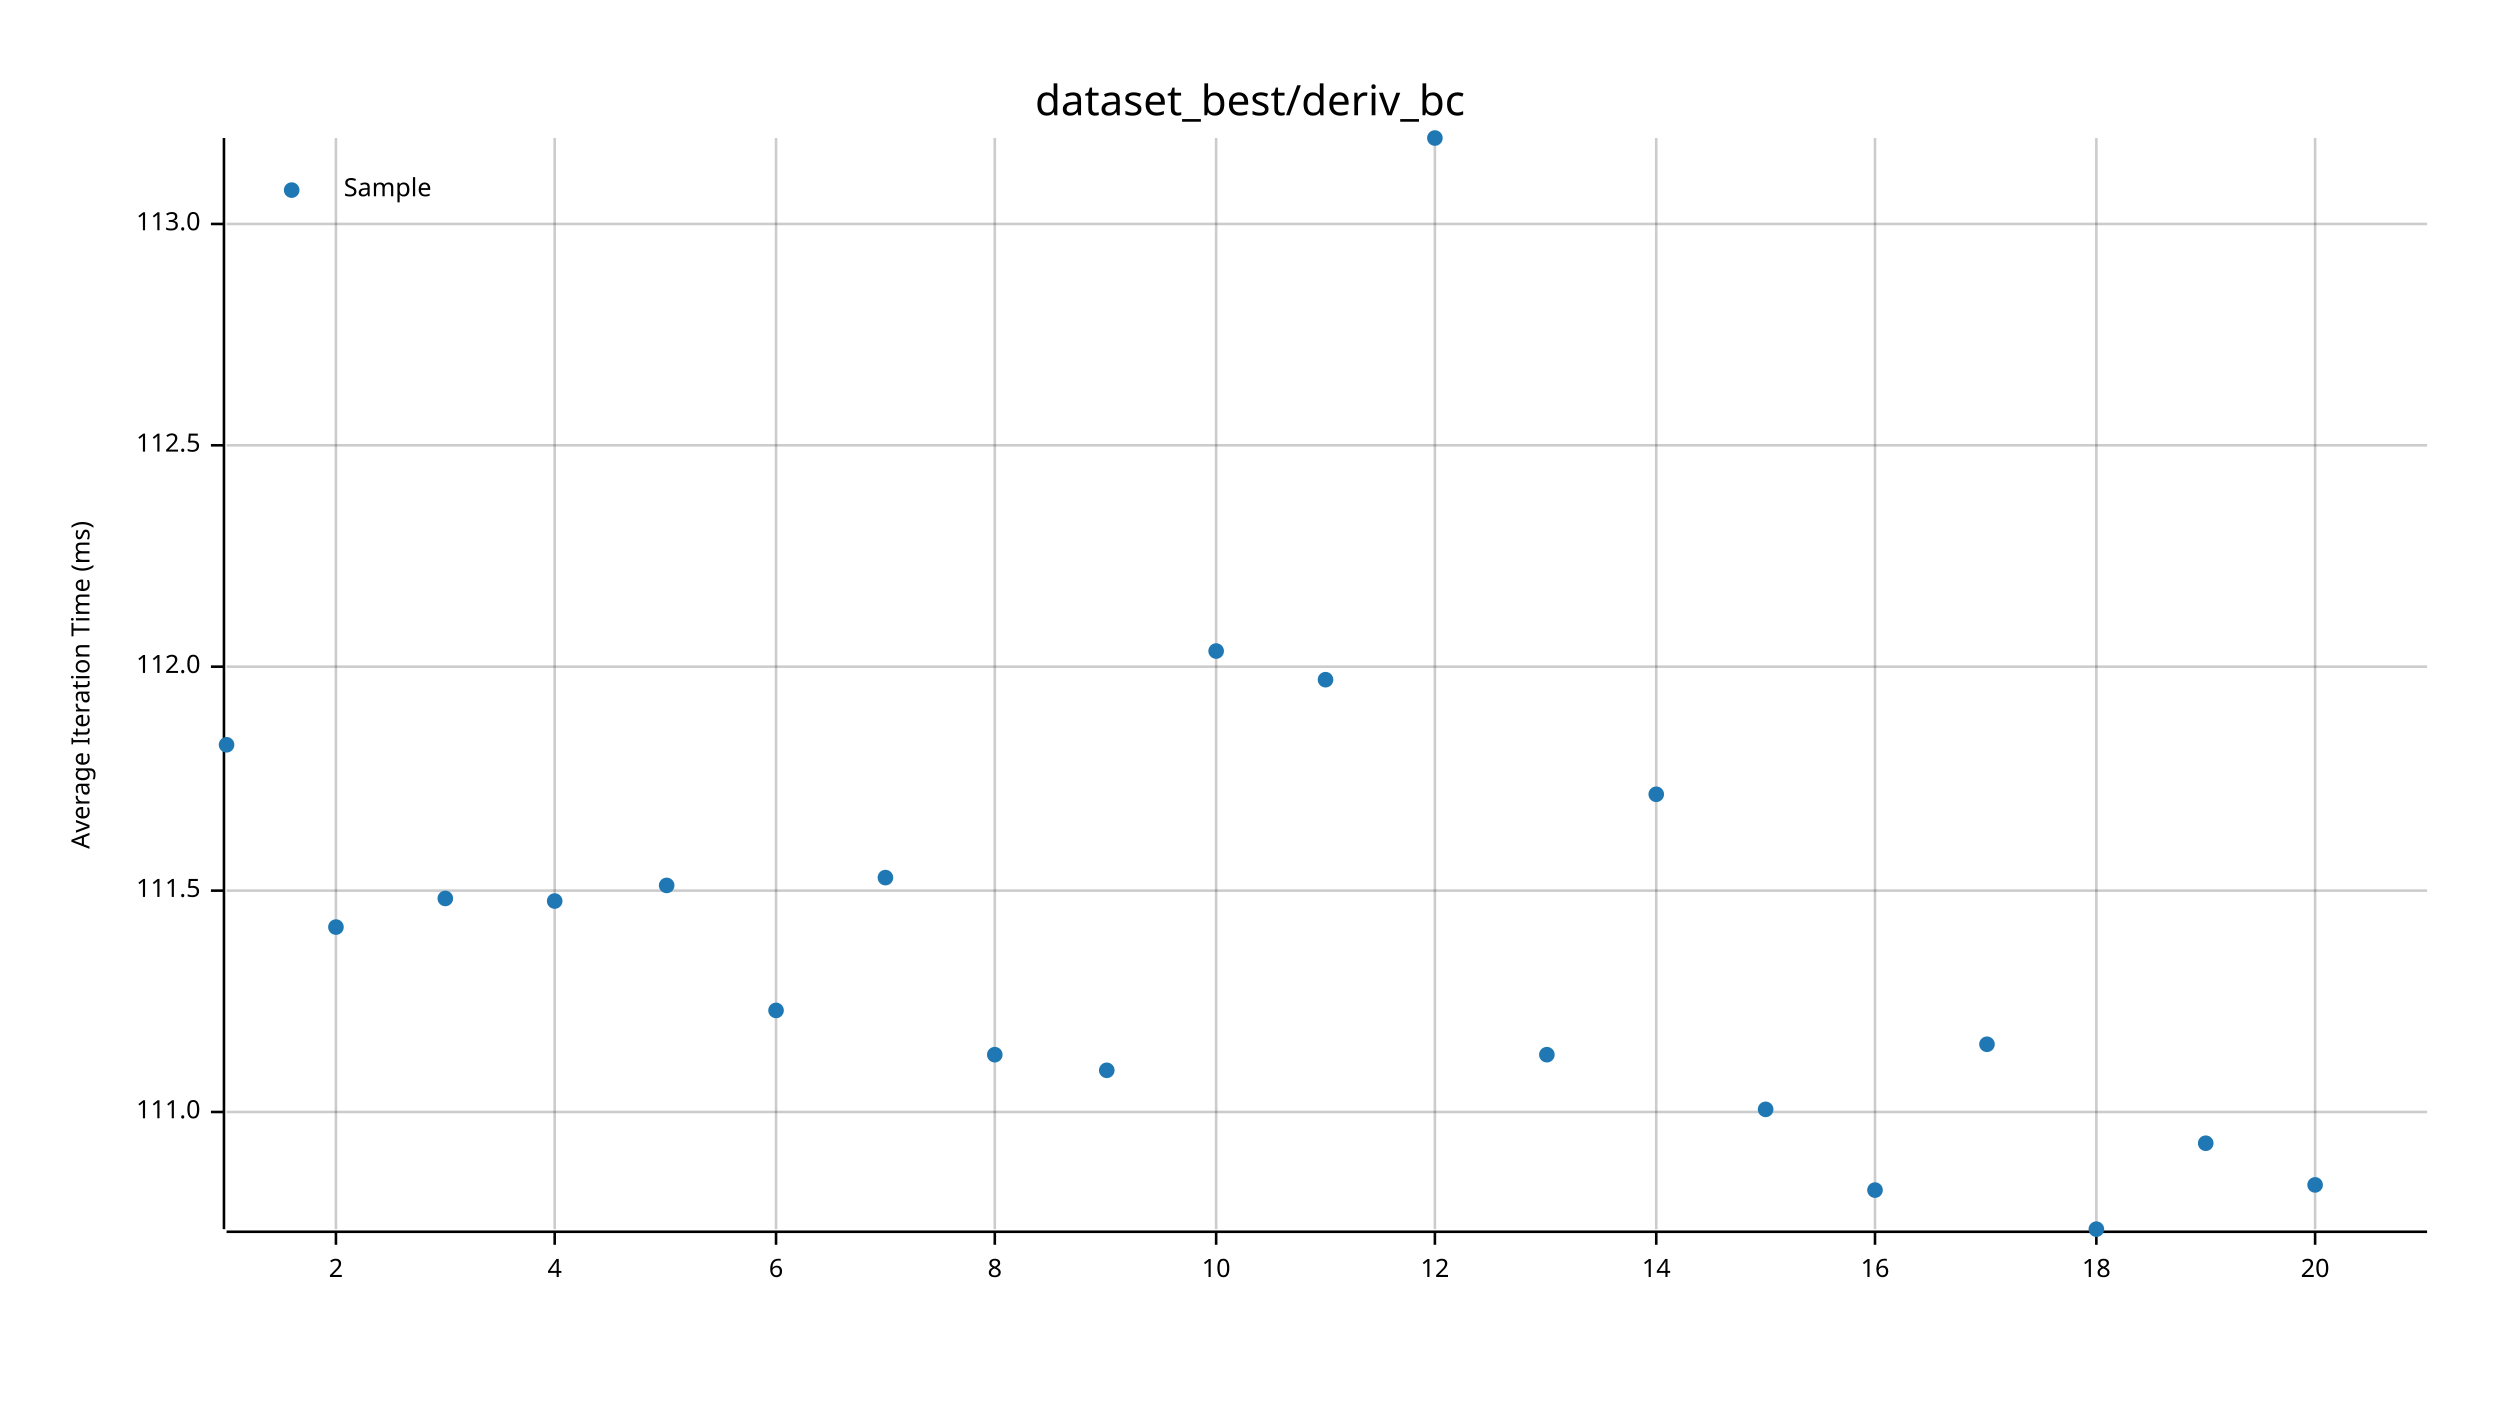
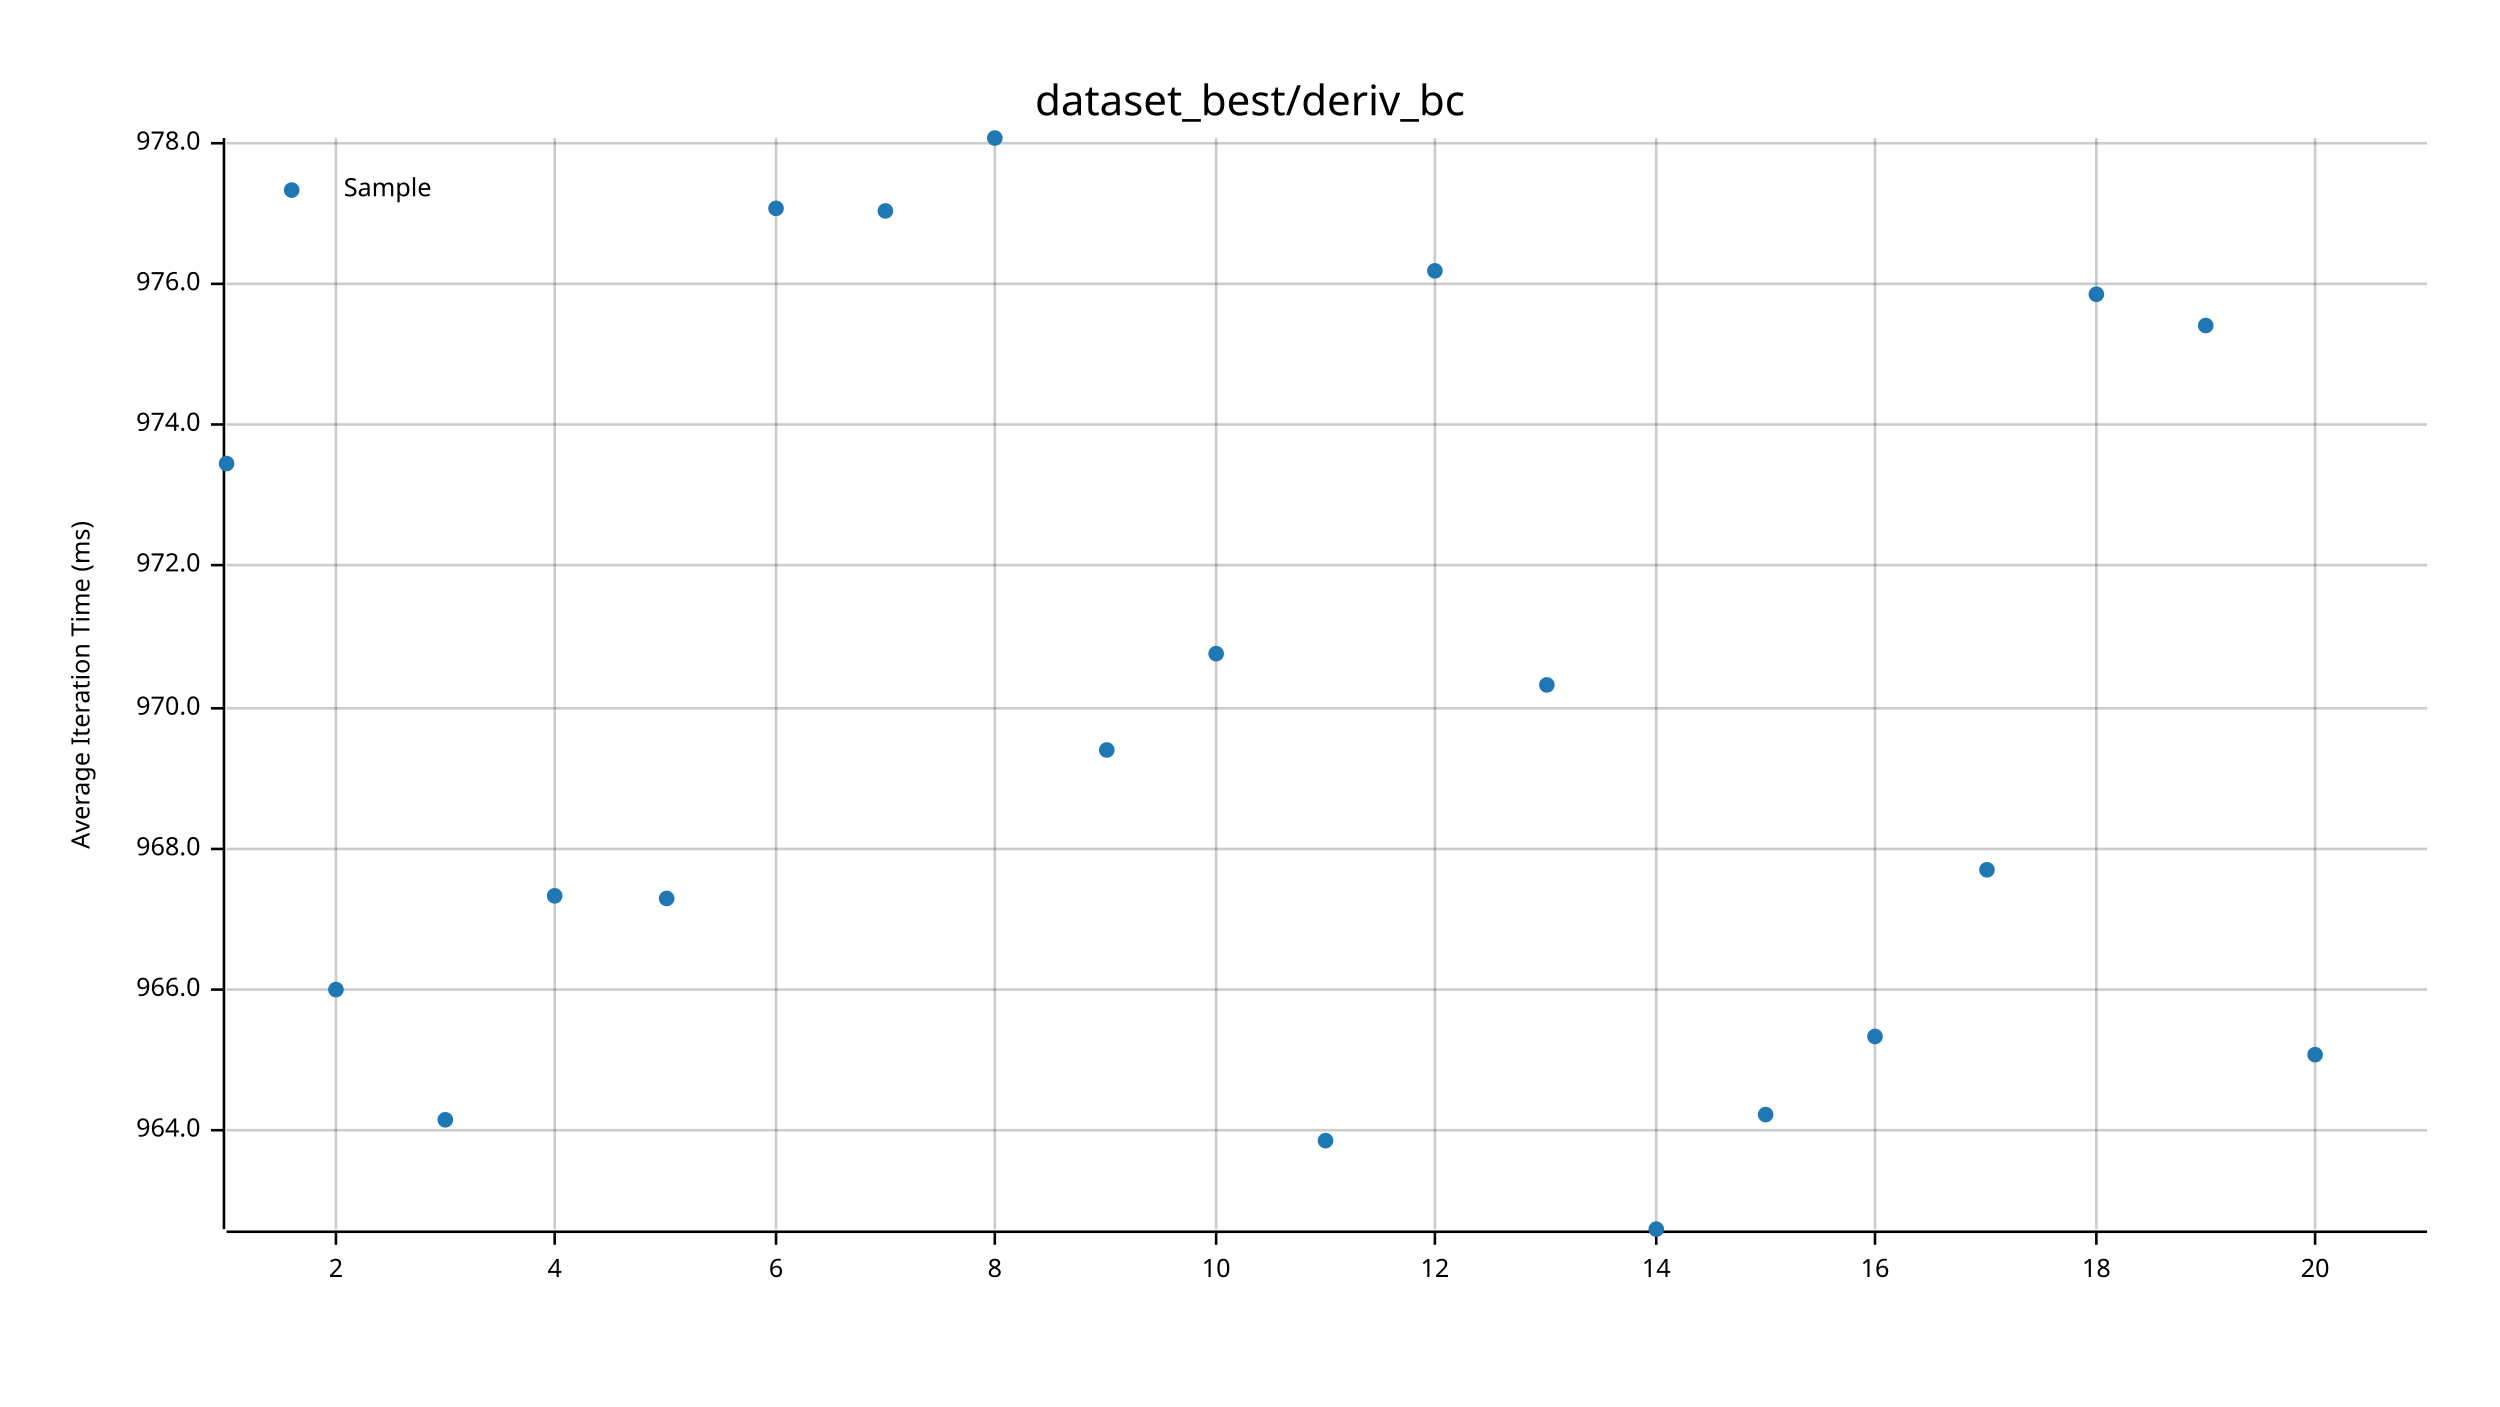
<svg xmlns="http://www.w3.org/2000/svg" width="960" height="540" viewBox="0 0 960 540">
  <text x="480" y="32" dy="0.76em" text-anchor="middle" font-family="sans-serif" font-size="16.129" opacity="1" fill="#000000">
dataset_best/deriv_bc
</text>
  <text x="27" y="263" dy="0.76em" text-anchor="middle" font-family="sans-serif" font-size="9.677" opacity="1" fill="#000000" transform="rotate(270, 27, 263)">
Average Iteration Time (ms)
</text>
  <line opacity="0.2" stroke="#000000" stroke-width="1" x1="129" y1="472" x2="129" y2="53" />
  <line opacity="0.2" stroke="#000000" stroke-width="1" x1="213" y1="472" x2="213" y2="53" />
  <line opacity="0.2" stroke="#000000" stroke-width="1" x1="298" y1="472" x2="298" y2="53" />
  <line opacity="0.2" stroke="#000000" stroke-width="1" x1="382" y1="472" x2="382" y2="53" />
  <line opacity="0.2" stroke="#000000" stroke-width="1" x1="467" y1="472" x2="467" y2="53" />
  <line opacity="0.2" stroke="#000000" stroke-width="1" x1="551" y1="472" x2="551" y2="53" />
  <line opacity="0.2" stroke="#000000" stroke-width="1" x1="636" y1="472" x2="636" y2="53" />
  <line opacity="0.2" stroke="#000000" stroke-width="1" x1="720" y1="472" x2="720" y2="53" />
  <line opacity="0.2" stroke="#000000" stroke-width="1" x1="805" y1="472" x2="805" y2="53" />
  <line opacity="0.2" stroke="#000000" stroke-width="1" x1="889" y1="472" x2="889" y2="53" />
-   <line opacity="0.2" stroke="#000000" stroke-width="1" x1="87" y1="427" x2="932" y2="427" />
-   <line opacity="0.2" stroke="#000000" stroke-width="1" x1="87" y1="342" x2="932" y2="342" />
-   <line opacity="0.2" stroke="#000000" stroke-width="1" x1="87" y1="256" x2="932" y2="256" />
-   <line opacity="0.2" stroke="#000000" stroke-width="1" x1="87" y1="171" x2="932" y2="171" />
-   <line opacity="0.2" stroke="#000000" stroke-width="1" x1="87" y1="86" x2="932" y2="86" />
+   <line opacity="0.2" stroke="#000000" stroke-width="1" x1="87" y1="434" x2="932" y2="434" />
+   <line opacity="0.2" stroke="#000000" stroke-width="1" x1="87" y1="380" x2="932" y2="380" />
+   <line opacity="0.2" stroke="#000000" stroke-width="1" x1="87" y1="326" x2="932" y2="326" />
+   <line opacity="0.2" stroke="#000000" stroke-width="1" x1="87" y1="272" x2="932" y2="272" />
+   <line opacity="0.2" stroke="#000000" stroke-width="1" x1="87" y1="217" x2="932" y2="217" />
+   <line opacity="0.2" stroke="#000000" stroke-width="1" x1="87" y1="163" x2="932" y2="163" />
+   <line opacity="0.2" stroke="#000000" stroke-width="1" x1="87" y1="109" x2="932" y2="109" />
+   <line opacity="0.2" stroke="#000000" stroke-width="1" x1="87" y1="55" x2="932" y2="55" />
  <polyline fill="none" opacity="1" stroke="#000000" stroke-width="1" points="86,53 86,472 " />
-   <text x="77" y="427" dy="0.5ex" text-anchor="end" font-family="sans-serif" font-size="9.677" opacity="1" fill="#000000">
- 111.0
+   <text x="77" y="434" dy="0.5ex" text-anchor="end" font-family="sans-serif" font-size="9.677" opacity="1" fill="#000000">
+ 964.0
</text>
-   <polyline fill="none" opacity="1" stroke="#000000" stroke-width="1" points="81,427 86,427 " />
-   <text x="77" y="342" dy="0.5ex" text-anchor="end" font-family="sans-serif" font-size="9.677" opacity="1" fill="#000000">
- 111.5
+   <polyline fill="none" opacity="1" stroke="#000000" stroke-width="1" points="81,434 86,434 " />
+   <text x="77" y="380" dy="0.5ex" text-anchor="end" font-family="sans-serif" font-size="9.677" opacity="1" fill="#000000">
+ 966.0
</text>
-   <polyline fill="none" opacity="1" stroke="#000000" stroke-width="1" points="81,342 86,342 " />
-   <text x="77" y="256" dy="0.5ex" text-anchor="end" font-family="sans-serif" font-size="9.677" opacity="1" fill="#000000">
- 112.0
+   <polyline fill="none" opacity="1" stroke="#000000" stroke-width="1" points="81,380 86,380 " />
+   <text x="77" y="326" dy="0.5ex" text-anchor="end" font-family="sans-serif" font-size="9.677" opacity="1" fill="#000000">
+ 968.0
</text>
-   <polyline fill="none" opacity="1" stroke="#000000" stroke-width="1" points="81,256 86,256 " />
-   <text x="77" y="171" dy="0.5ex" text-anchor="end" font-family="sans-serif" font-size="9.677" opacity="1" fill="#000000">
- 112.5
+   <polyline fill="none" opacity="1" stroke="#000000" stroke-width="1" points="81,326 86,326 " />
+   <text x="77" y="272" dy="0.5ex" text-anchor="end" font-family="sans-serif" font-size="9.677" opacity="1" fill="#000000">
+ 970.0
</text>
-   <polyline fill="none" opacity="1" stroke="#000000" stroke-width="1" points="81,171 86,171 " />
-   <text x="77" y="86" dy="0.5ex" text-anchor="end" font-family="sans-serif" font-size="9.677" opacity="1" fill="#000000">
- 113.0
+   <polyline fill="none" opacity="1" stroke="#000000" stroke-width="1" points="81,272 86,272 " />
+   <text x="77" y="217" dy="0.5ex" text-anchor="end" font-family="sans-serif" font-size="9.677" opacity="1" fill="#000000">
+ 972.0
</text>
-   <polyline fill="none" opacity="1" stroke="#000000" stroke-width="1" points="81,86 86,86 " />
+   <polyline fill="none" opacity="1" stroke="#000000" stroke-width="1" points="81,217 86,217 " />
+   <text x="77" y="163" dy="0.5ex" text-anchor="end" font-family="sans-serif" font-size="9.677" opacity="1" fill="#000000">
+ 974.0
+ </text>
+   <polyline fill="none" opacity="1" stroke="#000000" stroke-width="1" points="81,163 86,163 " />
+   <text x="77" y="109" dy="0.5ex" text-anchor="end" font-family="sans-serif" font-size="9.677" opacity="1" fill="#000000">
+ 976.0
+ </text>
+   <polyline fill="none" opacity="1" stroke="#000000" stroke-width="1" points="81,109 86,109 " />
+   <text x="77" y="55" dy="0.5ex" text-anchor="end" font-family="sans-serif" font-size="9.677" opacity="1" fill="#000000">
+ 978.0
+ </text>
+   <polyline fill="none" opacity="1" stroke="#000000" stroke-width="1" points="81,55 86,55 " />
  <polyline fill="none" opacity="1" stroke="#000000" stroke-width="1" points="87,473 932,473 " />
  <text x="129" y="483" dy="0.76em" text-anchor="middle" font-family="sans-serif" font-size="9.677" opacity="1" fill="#000000">
2
</text>
  <polyline fill="none" opacity="1" stroke="#000000" stroke-width="1" points="129,473 129,478 " />
  <text x="213" y="483" dy="0.76em" text-anchor="middle" font-family="sans-serif" font-size="9.677" opacity="1" fill="#000000">
4
</text>
  <polyline fill="none" opacity="1" stroke="#000000" stroke-width="1" points="213,473 213,478 " />
  <text x="298" y="483" dy="0.76em" text-anchor="middle" font-family="sans-serif" font-size="9.677" opacity="1" fill="#000000">
6
</text>
  <polyline fill="none" opacity="1" stroke="#000000" stroke-width="1" points="298,473 298,478 " />
  <text x="382" y="483" dy="0.76em" text-anchor="middle" font-family="sans-serif" font-size="9.677" opacity="1" fill="#000000">
8
</text>
  <polyline fill="none" opacity="1" stroke="#000000" stroke-width="1" points="382,473 382,478 " />
  <text x="467" y="483" dy="0.76em" text-anchor="middle" font-family="sans-serif" font-size="9.677" opacity="1" fill="#000000">
10
</text>
  <polyline fill="none" opacity="1" stroke="#000000" stroke-width="1" points="467,473 467,478 " />
  <text x="551" y="483" dy="0.76em" text-anchor="middle" font-family="sans-serif" font-size="9.677" opacity="1" fill="#000000">
12
</text>
  <polyline fill="none" opacity="1" stroke="#000000" stroke-width="1" points="551,473 551,478 " />
  <text x="636" y="483" dy="0.76em" text-anchor="middle" font-family="sans-serif" font-size="9.677" opacity="1" fill="#000000">
14
</text>
  <polyline fill="none" opacity="1" stroke="#000000" stroke-width="1" points="636,473 636,478 " />
  <text x="720" y="483" dy="0.76em" text-anchor="middle" font-family="sans-serif" font-size="9.677" opacity="1" fill="#000000">
16
</text>
  <polyline fill="none" opacity="1" stroke="#000000" stroke-width="1" points="720,473 720,478 " />
  <text x="805" y="483" dy="0.76em" text-anchor="middle" font-family="sans-serif" font-size="9.677" opacity="1" fill="#000000">
18
</text>
  <polyline fill="none" opacity="1" stroke="#000000" stroke-width="1" points="805,473 805,478 " />
  <text x="889" y="483" dy="0.76em" text-anchor="middle" font-family="sans-serif" font-size="9.677" opacity="1" fill="#000000">
20
</text>
  <polyline fill="none" opacity="1" stroke="#000000" stroke-width="1" points="889,473 889,478 " />
-   <circle cx="87" cy="286" r="3" opacity="1" fill="#1F78B4" stroke="none" stroke-width="1" />
-   <circle cx="129" cy="356" r="3" opacity="1" fill="#1F78B4" stroke="none" stroke-width="1" />
-   <circle cx="171" cy="345" r="3" opacity="1" fill="#1F78B4" stroke="none" stroke-width="1" />
-   <circle cx="213" cy="346" r="3" opacity="1" fill="#1F78B4" stroke="none" stroke-width="1" />
-   <circle cx="256" cy="340" r="3" opacity="1" fill="#1F78B4" stroke="none" stroke-width="1" />
-   <circle cx="298" cy="388" r="3" opacity="1" fill="#1F78B4" stroke="none" stroke-width="1" />
-   <circle cx="340" cy="337" r="3" opacity="1" fill="#1F78B4" stroke="none" stroke-width="1" />
-   <circle cx="382" cy="405" r="3" opacity="1" fill="#1F78B4" stroke="none" stroke-width="1" />
-   <circle cx="425" cy="411" r="3" opacity="1" fill="#1F78B4" stroke="none" stroke-width="1" />
-   <circle cx="467" cy="250" r="3" opacity="1" fill="#1F78B4" stroke="none" stroke-width="1" />
-   <circle cx="509" cy="261" r="3" opacity="1" fill="#1F78B4" stroke="none" stroke-width="1" />
-   <circle cx="551" cy="53" r="3" opacity="1" fill="#1F78B4" stroke="none" stroke-width="1" />
-   <circle cx="594" cy="405" r="3" opacity="1" fill="#1F78B4" stroke="none" stroke-width="1" />
-   <circle cx="636" cy="305" r="3" opacity="1" fill="#1F78B4" stroke="none" stroke-width="1" />
-   <circle cx="678" cy="426" r="3" opacity="1" fill="#1F78B4" stroke="none" stroke-width="1" />
-   <circle cx="720" cy="457" r="3" opacity="1" fill="#1F78B4" stroke="none" stroke-width="1" />
-   <circle cx="763" cy="401" r="3" opacity="1" fill="#1F78B4" stroke="none" stroke-width="1" />
-   <circle cx="805" cy="472" r="3" opacity="1" fill="#1F78B4" stroke="none" stroke-width="1" />
-   <circle cx="847" cy="439" r="3" opacity="1" fill="#1F78B4" stroke="none" stroke-width="1" />
-   <circle cx="889" cy="455" r="3" opacity="1" fill="#1F78B4" stroke="none" stroke-width="1" />
+   <circle cx="87" cy="178" r="3" opacity="1" fill="#1F78B4" stroke="none" stroke-width="1" />
+   <circle cx="129" cy="380" r="3" opacity="1" fill="#1F78B4" stroke="none" stroke-width="1" />
+   <circle cx="171" cy="430" r="3" opacity="1" fill="#1F78B4" stroke="none" stroke-width="1" />
+   <circle cx="213" cy="344" r="3" opacity="1" fill="#1F78B4" stroke="none" stroke-width="1" />
+   <circle cx="256" cy="345" r="3" opacity="1" fill="#1F78B4" stroke="none" stroke-width="1" />
+   <circle cx="298" cy="80" r="3" opacity="1" fill="#1F78B4" stroke="none" stroke-width="1" />
+   <circle cx="340" cy="81" r="3" opacity="1" fill="#1F78B4" stroke="none" stroke-width="1" />
+   <circle cx="382" cy="53" r="3" opacity="1" fill="#1F78B4" stroke="none" stroke-width="1" />
+   <circle cx="425" cy="288" r="3" opacity="1" fill="#1F78B4" stroke="none" stroke-width="1" />
+   <circle cx="467" cy="251" r="3" opacity="1" fill="#1F78B4" stroke="none" stroke-width="1" />
+   <circle cx="509" cy="438" r="3" opacity="1" fill="#1F78B4" stroke="none" stroke-width="1" />
+   <circle cx="551" cy="104" r="3" opacity="1" fill="#1F78B4" stroke="none" stroke-width="1" />
+   <circle cx="594" cy="263" r="3" opacity="1" fill="#1F78B4" stroke="none" stroke-width="1" />
+   <circle cx="636" cy="472" r="3" opacity="1" fill="#1F78B4" stroke="none" stroke-width="1" />
+   <circle cx="678" cy="428" r="3" opacity="1" fill="#1F78B4" stroke="none" stroke-width="1" />
+   <circle cx="720" cy="398" r="3" opacity="1" fill="#1F78B4" stroke="none" stroke-width="1" />
+   <circle cx="763" cy="334" r="3" opacity="1" fill="#1F78B4" stroke="none" stroke-width="1" />
+   <circle cx="805" cy="113" r="3" opacity="1" fill="#1F78B4" stroke="none" stroke-width="1" />
+   <circle cx="847" cy="125" r="3" opacity="1" fill="#1F78B4" stroke="none" stroke-width="1" />
+   <circle cx="889" cy="405" r="3" opacity="1" fill="#1F78B4" stroke="none" stroke-width="1" />
  <text x="132" y="68" dy="0.76em" text-anchor="start" font-family="sans-serif" font-size="9.677" opacity="1" fill="#000000">
Sample
</text>
  <circle cx="112" cy="73" r="3" opacity="1" fill="#1F78B4" stroke="none" stroke-width="1" />
</svg>
